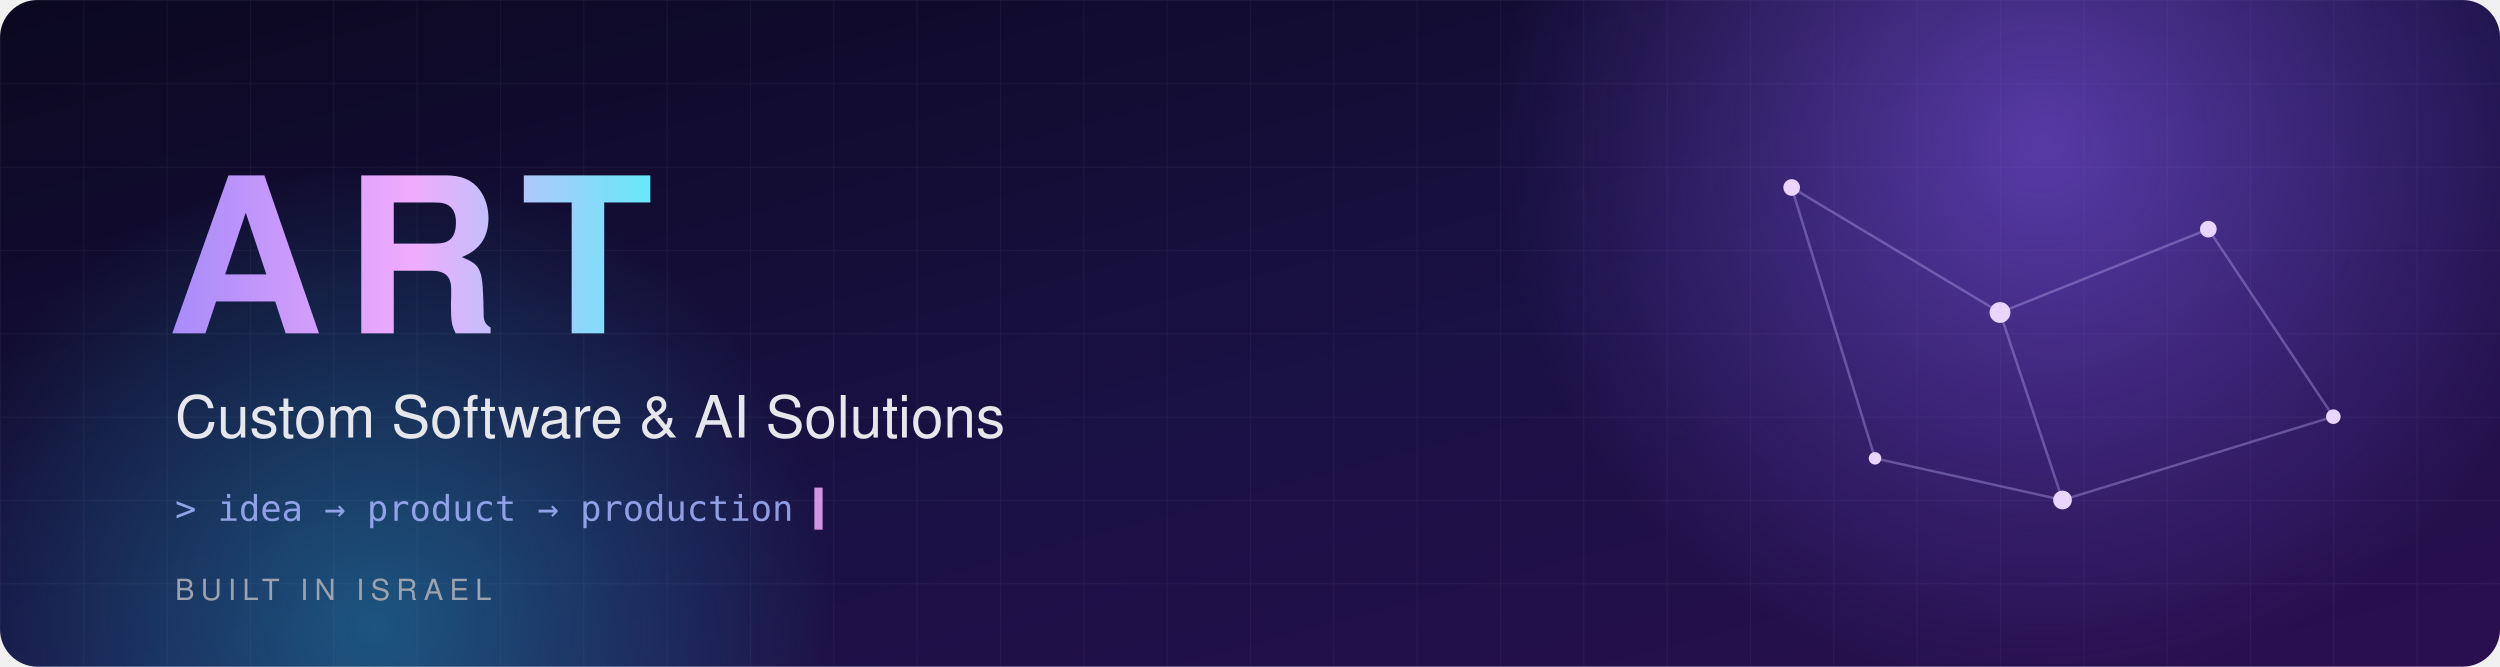
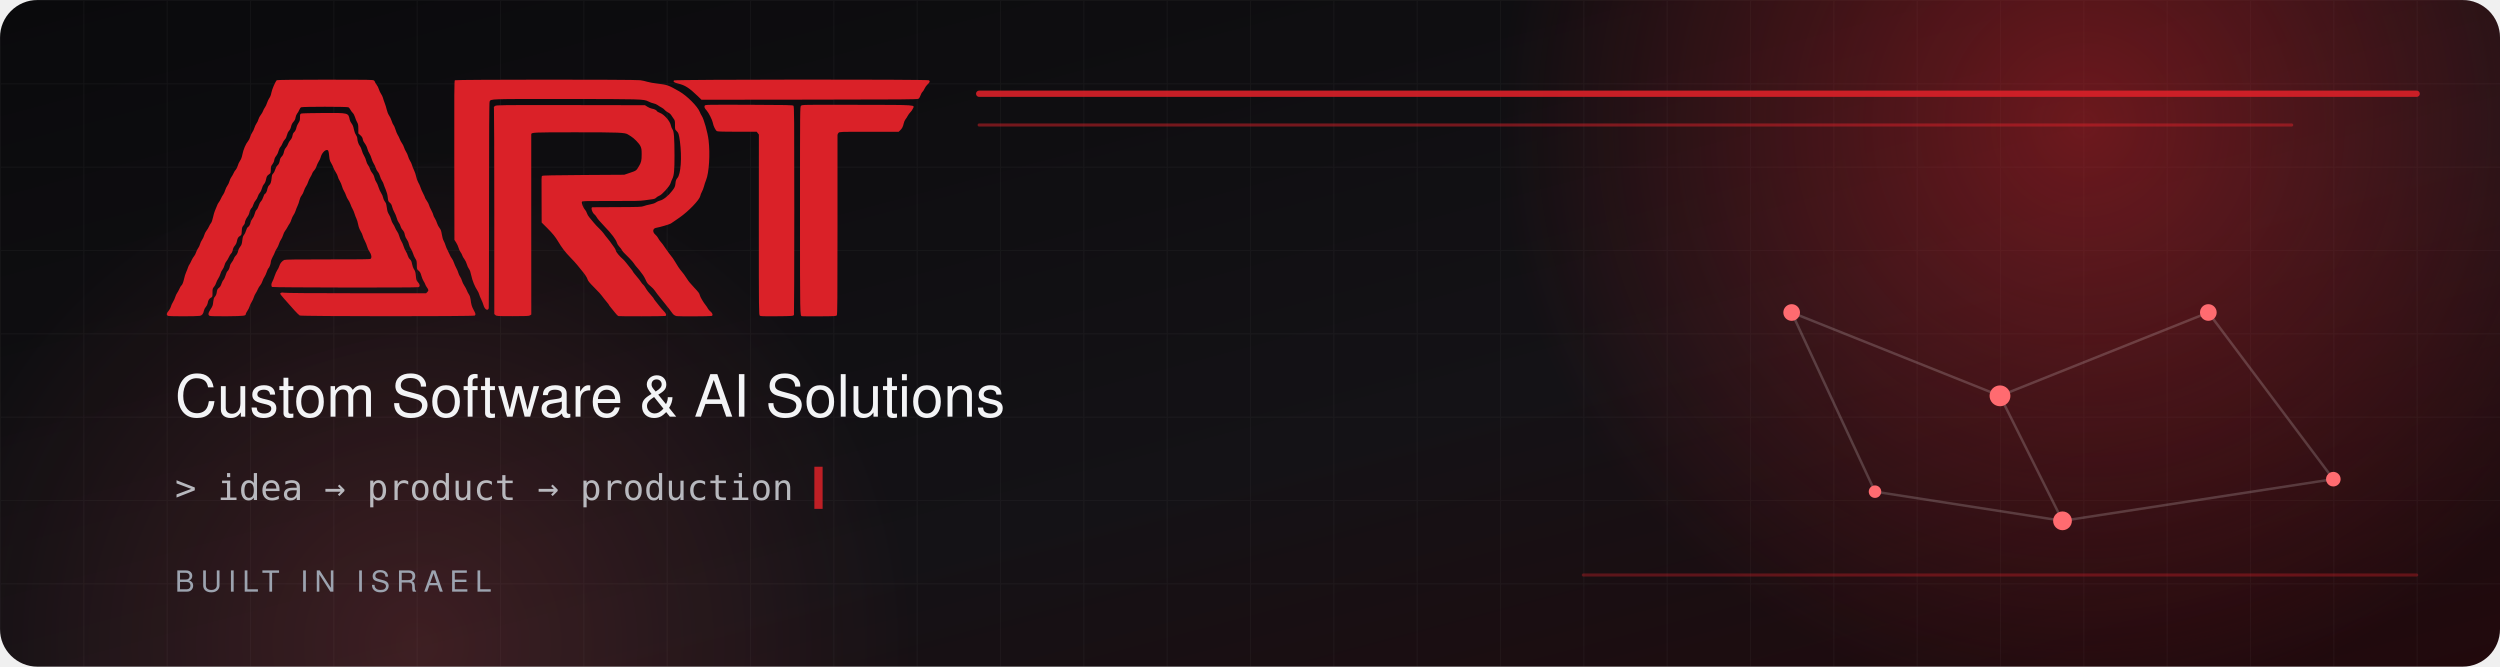
<svg xmlns="http://www.w3.org/2000/svg" width="1200" height="320" viewBox="0 0 1200 320" role="img" aria-label="ART — Custom Software &amp; AI Solutions">
  <defs>
    <linearGradient id="bg" x1="0" y1="0" x2="1" y2="1">
-       <stop offset="0%" stop-color="#0b0820" />
-       <stop offset="55%" stop-color="#1a1145" />
-       <stop offset="100%" stop-color="#2a0f4f" />
-     </linearGradient>
-     <linearGradient id="text" x1="0" y1="0" x2="1" y2="0">
-       <stop offset="0%" stop-color="#a78bfa" />
-       <stop offset="50%" stop-color="#f0abfc" />
-       <stop offset="100%" stop-color="#67e8f9" />
+       <stop offset="0%" stop-color="#0a0a0c" />
+       <stop offset="60%" stop-color="#141216" />
+       <stop offset="100%" stop-color="#22090c" />
    </linearGradient>
    <radialGradient id="glowA" cx="50%" cy="50%" r="50%">
-       <stop offset="0%" stop-color="#8b5cf6" stop-opacity="0.55" />
-       <stop offset="100%" stop-color="#8b5cf6" stop-opacity="0" />
+       <stop offset="0%" stop-color="#da2128" stop-opacity="0.45" />
+       <stop offset="100%" stop-color="#da2128" stop-opacity="0" />
    </radialGradient>
    <radialGradient id="glowB" cx="50%" cy="50%" r="50%">
-       <stop offset="0%" stop-color="#22d3ee" stop-opacity="0.35" />
-       <stop offset="100%" stop-color="#22d3ee" stop-opacity="0" />
+       <stop offset="0%" stop-color="#ff5a5f" stop-opacity="0.18" />
+       <stop offset="100%" stop-color="#ff5a5f" stop-opacity="0" />
    </radialGradient>
+     <linearGradient id="shine" x1="0" y1="0" x2="1" y2="0">
+       <stop offset="0%" stop-color="#ffffff" stop-opacity="0" />
+       <stop offset="50%" stop-color="#ffffff" stop-opacity="0.55" />
+       <stop offset="100%" stop-color="#ffffff" stop-opacity="0" />
+     </linearGradient>
    <pattern id="grid" width="40" height="40" patternUnits="userSpaceOnUse">
-       <path d="M40 0H0V40" fill="none" stroke="#ffffff" stroke-opacity="0.04" stroke-width="1" />
+       <path d="M40 0H0V40" fill="none" stroke="#ffffff" stroke-opacity="0.035" stroke-width="1" />
    </pattern>
    <clipPath id="round">
      <rect width="1200" height="320" rx="18" />
+     </clipPath>
+     <path id="logo" fill-rule="evenodd" d="M6.32 127.81C5.90 127.60 5.94 127.19 6.42 126.66C6.65 126.40 6.92 125.93 7.00 125.62C7.08 125.32 7.31 124.80 7.51 124.49C7.71 124.17 7.96 123.63 8.06 123.29C8.17 122.94 8.36 122.52 8.49 122.35C8.62 122.18 8.87 121.73 9.04 121.35C9.21 120.97 9.41 120.62 9.49 120.57C9.73 120.42 10.00 119.78 10.19 118.87C10.29 118.38 10.51 117.69 10.67 117.34C10.83 116.98 11.04 116.46 11.12 116.19C11.21 115.91 11.36 115.60 11.45 115.50C11.54 115.39 11.76 114.97 11.94 114.56C12.12 114.15 12.41 113.67 12.57 113.50C12.74 113.32 12.95 112.91 13.05 112.58C13.15 112.26 13.37 111.80 13.54 111.58C13.71 111.35 13.92 110.92 14.00 110.62C14.08 110.31 14.30 109.83 14.50 109.55C14.70 109.27 14.93 108.78 15.01 108.46C15.09 108.13 15.32 107.66 15.53 107.40C15.74 107.15 16.01 106.68 16.15 106.38C16.28 106.07 16.50 105.70 16.63 105.55C16.78 105.40 16.98 104.82 17.13 104.13C17.27 103.49 17.47 102.80 17.58 102.59C17.69 102.38 17.88 101.90 18.02 101.52C18.15 101.14 18.36 100.71 18.50 100.57C18.63 100.43 18.86 100.03 19.01 99.69C19.16 99.34 19.41 98.89 19.57 98.69C19.72 98.48 19.94 98.02 20.04 97.66C20.15 97.30 20.38 96.81 20.56 96.57C20.75 96.33 20.97 95.86 21.06 95.52C21.15 95.17 21.36 94.71 21.54 94.48C21.71 94.25 21.94 93.84 22.06 93.56C22.17 93.29 22.40 92.92 22.58 92.74C22.75 92.56 22.96 92.12 23.06 91.78C23.15 91.43 23.39 90.90 23.60 90.60C23.86 90.23 24.04 89.75 24.18 89.04C24.40 87.90 24.99 86.52 25.51 85.91C25.70 85.70 25.94 85.22 26.05 84.85C26.15 84.49 26.38 84.00 26.55 83.76C26.73 83.53 26.95 83.05 27.05 82.70C27.16 82.35 27.38 81.87 27.56 81.62C27.74 81.38 27.95 80.95 28.02 80.65C28.09 80.36 28.35 79.88 28.58 79.59C28.81 79.30 29.06 78.87 29.14 78.62C29.22 78.38 29.42 78.00 29.58 77.78C29.75 77.56 29.98 77.08 30.08 76.72C30.19 76.36 30.44 75.84 30.63 75.56C30.86 75.24 31.04 74.77 31.13 74.25C31.26 73.48 32.11 71.52 32.43 71.25C32.53 71.17 36.72 71.13 44.06 71.12C54.68 71.12 55.55 71.13 55.77 71.33C55.89 71.44 56.00 71.61 56.00 71.69C56.00 71.77 56.17 72.05 56.38 72.32C56.58 72.58 56.84 73.08 56.94 73.44C57.05 73.79 57.27 74.27 57.44 74.51C57.61 74.74 57.81 75.16 57.89 75.43C57.96 75.71 58.15 76.28 58.32 76.71C58.49 77.13 58.71 77.86 58.82 78.33C58.93 78.83 59.17 79.41 59.38 79.71C59.59 80.00 59.86 80.59 60.00 81.04C60.14 81.48 60.34 81.92 60.44 82.00C60.54 82.09 60.75 82.56 60.90 83.05C61.04 83.54 61.30 84.13 61.45 84.38C61.61 84.62 61.83 85.06 61.94 85.37C62.04 85.67 62.28 86.11 62.46 86.35C62.64 86.58 62.86 87.04 62.96 87.35C63.05 87.67 63.28 88.16 63.46 88.43C63.64 88.70 63.86 89.20 63.95 89.54C64.04 89.88 64.25 90.36 64.42 90.61C64.59 90.86 64.80 91.31 64.88 91.62C64.96 91.93 65.18 92.49 65.38 92.88C65.57 93.26 65.79 93.94 65.88 94.38C65.96 94.82 66.19 95.46 66.38 95.78C66.58 96.11 66.82 96.64 66.92 96.97C67.01 97.30 67.30 97.95 67.55 98.42C67.80 98.89 68.00 99.34 68.00 99.43C68.00 99.51 68.19 99.86 68.43 100.19C68.67 100.52 68.90 100.97 68.95 101.18C68.99 101.39 69.25 101.98 69.52 102.48C69.78 102.98 70.00 103.49 70.00 103.61C70.00 103.73 70.16 104.08 70.36 104.39C70.56 104.71 70.80 105.24 70.90 105.59C71.01 105.94 71.26 106.44 71.48 106.70C71.79 107.09 71.90 107.40 72.04 108.27C72.13 108.86 72.33 109.55 72.48 109.80C72.62 110.04 72.83 110.54 72.93 110.89C73.04 111.25 73.24 111.74 73.39 111.99C73.53 112.23 73.76 112.71 73.90 113.05C74.03 113.39 74.27 113.82 74.43 114.02C74.59 114.21 74.82 114.66 74.94 115.03C75.06 115.39 75.31 115.97 75.50 116.31C75.70 116.66 75.92 117.19 76.00 117.49C76.08 117.80 76.28 118.22 76.44 118.43C76.60 118.64 76.79 119.07 76.87 119.38C76.95 119.68 77.21 120.22 77.44 120.56C77.67 120.91 77.95 121.42 78.04 121.69C78.14 121.97 78.36 122.40 78.54 122.66C78.74 122.96 78.89 123.40 78.94 123.85C79.08 125.07 79.23 125.59 79.69 126.41C80.17 127.28 80.21 127.52 79.95 127.74C79.69 127.96 38.35 127.94 37.94 127.72C37.77 127.63 37.21 127.09 36.69 126.51C34.38 123.95 33.25 122.64 33.25 122.52C33.25 122.26 33.70 122.13 34.14 122.25C34.40 122.33 40.94 122.38 51.41 122.38L68.26 122.38L68.57 122.07C68.90 121.73 68.88 121.55 68.43 120.94C68.28 120.73 68.11 120.42 68.06 120.25C68.02 120.08 67.84 119.74 67.67 119.49C67.51 119.24 67.26 118.66 67.13 118.18C66.95 117.51 66.80 117.25 66.48 116.98C66.10 116.67 66.06 116.58 66.05 115.92C66.04 114.69 66.01 114.55 65.68 114.06C65.50 113.80 65.25 113.24 65.12 112.82C64.99 112.40 64.74 111.87 64.57 111.64C64.40 111.41 64.20 110.92 64.12 110.55C64.05 110.18 63.83 109.70 63.63 109.44C63.43 109.19 63.23 108.75 63.18 108.46C63.08 107.84 62.94 107.54 62.56 107.12C62.40 106.95 62.21 106.58 62.13 106.29C62.06 106.00 61.86 105.60 61.69 105.41C61.53 105.21 61.30 104.70 61.20 104.28C61.09 103.86 60.83 103.24 60.63 102.91C60.44 102.58 60.21 102.02 60.12 101.65C60.01 101.17 59.87 100.91 59.56 100.65C59.19 100.34 59.15 100.23 59.06 99.38C59.00 98.74 58.84 98.14 58.57 97.50C58.34 96.98 58.12 96.39 58.07 96.19C58.02 95.98 57.84 95.61 57.67 95.36C57.50 95.11 57.28 94.61 57.19 94.25C57.09 93.89 56.87 93.44 56.69 93.25C56.51 93.06 56.28 92.64 56.18 92.30C56.08 91.97 55.86 91.50 55.69 91.25C55.53 91.01 55.30 90.47 55.18 90.06C55.07 89.65 54.84 89.11 54.67 88.86C54.50 88.61 54.28 88.11 54.19 87.76C54.10 87.40 53.92 86.97 53.79 86.79C53.25 86.03 53.14 85.81 53.06 85.37C53.01 85.04 52.83 84.77 52.49 84.46L52.00 84.02L52.00 82.93C52.00 82.00 51.95 81.76 51.70 81.32C51.53 81.04 51.31 80.49 51.20 80.11C51.08 79.72 50.85 79.28 50.67 79.11C50.50 78.95 50.24 78.60 50.11 78.35C49.98 78.09 49.77 77.83 49.63 77.75C49.31 77.58 38.57 77.58 38.26 77.75C38.13 77.81 37.94 78.10 37.82 78.39C37.70 78.68 37.48 79.08 37.31 79.27C37.15 79.47 36.98 79.88 36.93 80.21C36.87 80.61 36.71 80.93 36.42 81.25C36.14 81.56 35.96 81.93 35.86 82.37C35.77 82.79 35.59 83.17 35.37 83.40C35.14 83.64 34.96 84.03 34.86 84.46C34.76 84.90 34.59 85.26 34.36 85.48C34.17 85.67 33.92 86.07 33.81 86.38C33.70 86.68 33.48 87.08 33.32 87.25C33.15 87.42 32.94 87.89 32.83 88.28C32.73 88.70 32.49 89.18 32.28 89.43C32.04 89.70 31.88 90.05 31.82 90.41C31.77 90.76 31.59 91.17 31.37 91.45C31.05 91.85 31.00 92.01 31.00 92.70C31.00 93.18 30.94 93.54 30.84 93.62C30.76 93.69 30.54 93.87 30.35 94.01C30.09 94.20 29.98 94.44 29.86 95.02C29.76 95.53 29.59 95.92 29.36 96.19C29.16 96.41 28.94 96.87 28.86 97.23C28.77 97.59 28.56 98.03 28.36 98.25C28.17 98.46 27.95 98.87 27.87 99.16C27.79 99.45 27.57 99.86 27.37 100.07C27.17 100.28 26.92 100.73 26.81 101.08C26.71 101.43 26.54 101.79 26.43 101.88C26.16 102.10 25.92 102.60 25.83 103.14C25.78 103.39 25.58 103.81 25.37 104.06C25.04 104.48 24.75 105.19 24.75 105.58C24.75 105.66 24.60 105.91 24.41 106.14C24.12 106.48 24.06 106.68 24.02 107.47C23.97 108.37 23.96 108.41 23.56 108.65C23.15 108.89 22.99 109.19 22.81 110.10C22.77 110.32 22.60 110.66 22.45 110.85C22.07 111.30 21.92 111.60 21.83 112.14C21.78 112.39 21.63 112.70 21.48 112.83C21.33 112.96 21.08 113.37 20.91 113.75C20.74 114.13 20.47 114.58 20.31 114.75C20.15 114.92 19.95 115.33 19.88 115.67C19.80 116.00 19.58 116.48 19.38 116.73C19.18 116.98 18.96 117.43 18.90 117.72C18.83 118.01 18.60 118.51 18.39 118.83C18.17 119.16 17.94 119.65 17.86 119.93C17.79 120.21 17.56 120.62 17.36 120.85C17.03 121.23 17.00 121.33 17.00 122.25C17.00 123.23 16.99 123.25 16.63 123.44C16.20 123.66 15.94 124.10 15.84 124.79C15.79 125.06 15.60 125.45 15.38 125.70C15.16 125.95 14.97 126.34 14.92 126.63C14.82 127.29 14.46 127.72 13.96 127.81C13.17 127.94 6.58 127.94 6.32 127.81ZM16.32 127.81C15.88 127.59 15.94 127.12 16.54 126.22C17.02 125.49 17.10 125.26 17.17 124.48C17.23 123.86 17.33 123.49 17.49 123.32C17.83 122.94 17.96 122.63 18.05 121.97C18.12 121.50 18.23 121.31 18.55 121.07C18.83 120.85 19.02 120.55 19.16 120.08C19.28 119.72 19.49 119.31 19.63 119.19C19.76 119.06 19.99 118.58 20.13 118.12C20.26 117.66 20.46 117.21 20.57 117.12C20.84 116.89 21.08 116.40 21.18 115.84C21.22 115.58 21.42 115.19 21.61 114.97C21.81 114.74 22.03 114.36 22.11 114.11C22.19 113.86 22.38 113.55 22.52 113.42C22.84 113.13 23.07 112.69 23.17 112.13C23.22 111.89 23.43 111.47 23.64 111.21C23.97 110.81 24.05 110.56 24.15 109.71C24.24 108.93 24.34 108.61 24.56 108.38C24.72 108.20 24.94 107.74 25.05 107.35C25.18 106.91 25.35 106.58 25.50 106.50C25.79 106.34 26.06 105.85 26.17 105.28C26.21 105.05 26.41 104.66 26.62 104.40C26.83 104.14 27.05 103.66 27.13 103.30C27.21 102.91 27.39 102.54 27.57 102.36C27.74 102.20 27.97 101.76 28.08 101.38C28.19 101.00 28.44 100.52 28.64 100.31C28.84 100.10 29.09 99.63 29.19 99.27C29.30 98.91 29.47 98.58 29.57 98.54C29.82 98.45 30.08 97.93 30.18 97.29C30.23 97.00 30.39 96.66 30.56 96.50C30.95 96.14 31.09 95.73 31.19 94.73C31.25 94.08 31.33 93.84 31.57 93.62C31.73 93.47 31.96 93.03 32.06 92.66C32.17 92.29 32.39 91.87 32.56 91.73C32.89 91.44 33.07 91.05 33.18 90.36C33.22 90.11 33.37 89.80 33.52 89.67C33.86 89.36 34.07 88.93 34.18 88.31C34.23 88.03 34.42 87.65 34.62 87.44C34.81 87.23 35.04 86.84 35.13 86.56C35.21 86.29 35.47 85.86 35.69 85.61C35.96 85.31 36.12 84.98 36.18 84.60C36.23 84.27 36.37 83.93 36.52 83.80C36.85 83.50 37.07 83.06 37.17 82.50C37.22 82.26 37.42 81.81 37.63 81.51C37.94 81.04 38.00 80.84 38.00 80.17C38.00 79.44 38.03 79.36 38.30 79.25C38.46 79.19 40.84 79.13 43.59 79.12C49.70 79.08 49.59 79.06 49.94 80.75C49.98 80.99 50.19 81.40 50.39 81.65C50.64 81.97 50.80 82.38 50.92 82.99C51.02 83.52 51.22 84.06 51.42 84.35C51.60 84.61 51.75 85.00 51.75 85.21C51.75 85.78 52.08 86.74 52.38 87.06C52.52 87.22 52.73 87.68 52.83 88.08C52.93 88.48 53.18 89.07 53.38 89.38C53.58 89.69 53.80 90.24 53.88 90.60C53.96 90.96 54.16 91.42 54.33 91.62C54.49 91.82 54.71 92.24 54.80 92.55C54.90 92.87 55.14 93.32 55.35 93.55C55.58 93.82 55.78 94.23 55.87 94.64C55.94 95.00 56.14 95.47 56.30 95.68C56.46 95.89 56.71 96.46 56.85 96.94C57.00 97.42 57.28 98.05 57.48 98.34C57.68 98.63 57.88 99.08 57.92 99.34C57.96 99.60 58.11 99.98 58.25 100.19C58.38 100.39 58.55 100.65 58.61 100.75C58.67 100.85 58.78 101.37 58.85 101.90C58.94 102.63 59.06 103.02 59.35 103.47C59.56 103.79 59.80 104.34 59.87 104.68C59.95 105.03 60.15 105.49 60.32 105.71C60.49 105.94 60.71 106.35 60.81 106.62C60.91 106.90 61.14 107.32 61.32 107.56C61.50 107.79 61.73 108.31 61.83 108.70C61.93 109.08 62.15 109.61 62.31 109.86C62.48 110.11 62.72 110.67 62.86 111.10C62.99 111.54 63.25 112.10 63.42 112.35C63.59 112.61 63.80 113.06 63.87 113.36C63.96 113.67 64.17 114.05 64.39 114.24C64.67 114.50 64.79 114.76 64.89 115.35C64.97 115.79 65.17 116.35 65.38 116.65C65.66 117.08 65.74 117.39 65.81 118.23C65.90 119.20 65.94 119.32 66.34 119.76C66.80 120.27 66.84 120.77 66.44 120.92C66.04 121.07 31.49 121.02 31.30 120.87C31.05 120.66 31.08 120.04 31.37 119.58C31.50 119.36 31.75 118.75 31.92 118.22C32.10 117.68 32.38 117.06 32.54 116.84C32.71 116.62 32.94 116.15 33.05 115.80C33.25 115.17 33.67 114.67 34.22 114.39C34.42 114.28 37.23 114.25 44.63 114.25C52.24 114.26 54.81 114.23 54.95 114.12C55.27 113.85 55.16 113.09 54.70 112.44C54.46 112.11 54.20 111.55 54.12 111.20C54.03 110.85 53.78 110.22 53.56 109.81C53.33 109.40 53.11 108.87 53.06 108.62C53.02 108.38 52.79 107.87 52.55 107.48C52.28 107.02 52.06 106.45 51.95 105.84C51.85 105.32 51.66 104.68 51.52 104.42C51.39 104.15 51.19 103.63 51.08 103.26C50.97 102.89 50.76 102.38 50.61 102.14C50.46 101.89 50.24 101.39 50.12 101.03C49.99 100.67 49.74 100.18 49.56 99.94C49.38 99.71 49.15 99.24 49.05 98.91C48.95 98.58 48.73 98.11 48.57 97.86C48.40 97.61 48.18 97.09 48.08 96.70C47.98 96.31 47.73 95.73 47.53 95.40C47.32 95.08 47.12 94.62 47.08 94.38C47.03 94.14 46.81 93.67 46.57 93.32C46.34 92.97 46.08 92.47 46.00 92.20C45.91 91.94 45.68 91.45 45.48 91.12C45.18 90.65 45.09 90.32 45.01 89.48C44.88 88.21 44.80 88.00 44.45 88.00C43.89 88.00 43.16 88.89 42.94 89.81C42.90 90.02 42.69 90.45 42.49 90.76C42.29 91.08 42.04 91.62 41.94 91.96C41.84 92.30 41.59 92.73 41.39 92.92C41.19 93.12 40.98 93.43 40.94 93.61C40.89 93.79 40.69 94.20 40.49 94.51C40.29 94.83 40.04 95.36 39.94 95.70C39.84 96.04 39.62 96.51 39.44 96.74C39.27 96.97 39.05 97.46 38.94 97.81C38.84 98.17 38.59 98.67 38.38 98.93C38.16 99.20 37.95 99.68 37.86 100.10C37.78 100.49 37.57 101.09 37.40 101.43C37.24 101.77 37.02 102.30 36.93 102.62C36.83 102.93 36.62 103.38 36.44 103.62C36.27 103.85 36.05 104.33 35.94 104.69C35.84 105.04 35.65 105.47 35.52 105.64C35.39 105.80 35.16 106.19 35.00 106.50C34.84 106.81 34.58 107.22 34.42 107.41C34.26 107.61 34.04 108.06 33.94 108.43C33.83 108.79 33.61 109.27 33.44 109.50C33.27 109.73 33.05 110.20 32.95 110.55C32.84 110.90 32.62 111.38 32.45 111.61C32.27 111.85 32.07 112.24 31.99 112.49C31.91 112.74 31.65 113.28 31.42 113.70C31.18 114.14 31.00 114.64 31.00 114.89C30.99 115.33 30.62 116.29 30.40 116.42C30.33 116.47 30.15 116.86 30.00 117.31C29.85 117.75 29.62 118.25 29.49 118.43C29.35 118.60 29.13 119.06 28.99 119.46C28.86 119.86 28.61 120.32 28.44 120.50C28.28 120.67 28.02 121.09 27.88 121.42C27.74 121.76 27.50 122.20 27.36 122.40C27.21 122.60 27.02 123.03 26.92 123.34C26.83 123.66 26.59 124.17 26.39 124.49C26.18 124.80 25.96 125.29 25.89 125.56C25.81 125.84 25.58 126.31 25.37 126.61C25.17 126.92 25.00 127.23 25.00 127.31C25.00 127.82 24.72 127.85 20.57 127.90C18.02 127.92 16.49 127.89 16.32 127.81ZM114.40 127.86C114.28 127.82 113.93 127.46 113.62 127.06C113.32 126.67 112.85 126.09 112.59 125.79C112.34 125.48 112.12 125.20 112.12 125.15C112.12 125.10 112.00 124.92 111.84 124.75C111.68 124.58 111.32 124.13 111.03 123.75C110.04 122.45 109.81 122.19 108.47 120.85C107.48 119.86 107.10 119.38 107.01 119.04C106.89 118.59 106.34 117.77 105.45 116.72C105.24 116.47 104.84 115.97 104.56 115.62C104.29 115.27 103.49 114.40 102.79 113.68C101.68 112.55 100.81 111.41 99.92 109.91C99.28 108.84 98.65 108.06 97.39 106.79L96.00 105.41L95.98 100.24C95.95 94.13 95.94 94.39 96.12 94.21C96.22 94.10 98.96 94.05 106.04 94.00L115.81 93.94L117.20 93.47C118.71 92.96 118.70 92.97 119.32 91.93C119.90 90.98 120.00 90.53 120.00 89.00C120.00 87.88 119.95 87.59 119.70 87.06C119.41 86.43 118.16 85.15 117.43 84.72C117.23 84.60 116.89 84.39 116.69 84.26C115.99 83.81 114.60 83.75 104.22 83.75C93.74 83.75 93.51 83.76 93.50 84.28C93.50 84.37 93.50 94.12 93.50 105.96L93.51 127.48L93.22 127.68C92.98 127.85 92.39 127.88 89.06 127.88C85.34 127.88 85.16 127.86 84.90 127.62L84.63 127.37L84.63 102.90C84.63 89.44 84.59 78.25 84.55 78.04C84.49 77.71 84.53 77.61 84.82 77.42C85.14 77.21 86.04 77.20 102.97 77.22L120.79 77.25L121.36 77.61C121.68 77.82 122.16 78.02 122.44 78.07C123.06 78.18 123.57 78.43 123.66 78.67C123.70 78.77 124.03 78.96 124.40 79.10C125.39 79.46 126.79 81.05 126.99 82.04C127.07 82.42 127.26 82.89 127.41 83.07C127.75 83.51 127.87 85.05 127.88 89.31C127.89 92.76 127.77 94.11 127.37 94.89C127.22 95.18 127.02 95.67 126.93 95.99C126.71 96.72 124.84 98.79 124.20 98.99C123.97 99.07 123.66 99.27 123.50 99.43C123.30 99.65 123.03 99.76 122.52 99.82C122.13 99.86 121.28 99.98 120.64 100.08C119.71 100.23 118.09 100.26 112.66 100.24C107.00 100.22 105.83 100.25 105.69 100.39C105.48 100.60 105.95 101.86 106.43 102.37C106.59 102.54 106.78 102.90 106.86 103.17C106.93 103.43 107.20 103.89 107.46 104.19C107.72 104.49 108.19 105.05 108.50 105.44C108.81 105.83 109.40 106.46 109.81 106.84C110.22 107.23 110.71 107.77 110.90 108.05C111.09 108.33 111.53 108.90 111.88 109.31C112.22 109.72 112.60 110.22 112.72 110.42C112.84 110.62 113.12 111.00 113.34 111.27C113.56 111.54 113.78 111.95 113.82 112.18C113.89 112.55 114.72 113.54 115.57 114.27C115.70 114.38 116.04 114.76 116.31 115.11C116.59 115.47 117.05 116.05 117.34 116.40C117.64 116.76 117.88 117.09 117.88 117.14C117.88 117.20 118.11 117.52 118.41 117.87C119.36 119.00 119.68 119.41 119.92 119.80C120.05 120.01 120.26 120.26 120.38 120.34C120.50 120.43 120.74 120.75 120.91 121.06C121.23 121.63 121.75 122.31 122.47 123.10C122.69 123.35 122.88 123.59 122.88 123.64C122.88 123.69 123.09 123.99 123.34 124.30C123.60 124.61 124.04 125.16 124.31 125.52C124.59 125.88 125.05 126.41 125.34 126.70C125.88 127.22 126.03 127.70 125.70 127.83C125.44 127.92 114.66 127.95 114.40 127.86ZM128.42 127.87C127.90 127.76 127.59 127.53 127.25 127.02C127.08 126.77 126.78 126.36 126.57 126.11C126.36 125.86 125.96 125.36 125.69 125.01C125.22 124.41 124.66 123.71 123.78 122.62C123.58 122.38 123.30 121.99 123.15 121.75C123.01 121.51 122.55 121.03 122.14 120.69C121.38 120.05 121.34 119.99 120.88 119.00C120.74 118.69 120.48 118.24 120.31 118.00C119.77 117.23 119.07 116.36 118.74 116.02C118.57 115.84 118.30 115.48 118.15 115.24C118.00 114.99 117.48 114.40 117.00 113.92C115.70 112.65 115.42 112.35 115.25 112.00C115.17 111.83 114.88 111.46 114.63 111.19C114.37 110.91 114.12 110.52 114.07 110.31C113.89 109.58 112.76 108.06 111.12 106.38C109.97 105.18 109.38 104.48 109.12 104.00C109.03 103.83 108.83 103.59 108.67 103.46C108.11 103.02 107.73 101.76 108.16 101.74C108.24 101.74 110.93 101.73 114.12 101.71C119.42 101.69 119.99 101.67 120.50 101.46C120.81 101.34 121.50 101.15 122.03 101.06C122.65 100.95 123.15 100.78 123.41 100.59C123.63 100.42 124.08 100.22 124.41 100.14C125.23 99.94 126.46 98.95 127.32 97.80C127.96 96.96 128.02 96.81 128.11 96.02C128.18 95.31 128.27 95.08 128.58 94.72C129.40 93.78 129.68 89.79 129.19 86.00C128.96 84.22 128.85 83.87 128.32 83.38C128.02 83.10 128.00 83.00 128.00 82.00C128.00 80.96 127.98 80.89 127.58 80.36C127.35 80.06 127.10 79.69 127.02 79.53C126.93 79.38 126.60 79.11 126.28 78.95C125.95 78.78 125.62 78.53 125.53 78.39C125.45 78.25 125.11 77.99 124.78 77.81C124.45 77.63 124.00 77.36 123.78 77.19C123.55 77.03 123.13 76.86 122.84 76.81C122.55 76.76 121.99 76.55 121.59 76.34C120.50 75.78 119.93 75.76 101.34 75.76C83.28 75.75 83.84 75.73 83.51 76.36C83.41 76.53 83.37 83.81 83.37 101.15C83.37 114.64 83.34 125.81 83.30 125.96C83.10 126.71 82.34 126.30 82.05 125.28C81.94 124.89 81.69 124.25 81.50 123.87C81.31 123.49 81.09 122.95 81.01 122.67C80.94 122.39 80.73 121.94 80.54 121.67C79.95 120.79 79.36 119.33 79.11 118.13C78.95 117.32 78.77 116.82 78.55 116.53C78.37 116.29 78.14 115.80 78.04 115.42C77.94 115.04 77.68 114.49 77.45 114.19C77.22 113.89 76.99 113.49 76.94 113.29C76.90 113.10 76.71 112.75 76.54 112.52C76.36 112.29 76.15 111.83 76.06 111.49C75.97 111.14 75.71 110.57 75.48 110.22L75.06 109.57L75.03 90.49C75.00 74.31 75.02 71.39 75.17 71.26C75.40 71.08 118.24 71.06 119.64 71.25C120.15 71.32 120.93 71.49 121.37 71.63C121.81 71.77 122.91 71.97 123.81 72.07C126.15 72.34 126.44 72.45 129.01 73.92C130.90 75.00 133.43 77.54 133.95 78.88C134.07 79.18 134.27 79.59 134.40 79.77C134.93 80.54 135.83 83.74 136.06 85.66C136.46 88.95 136.17 93.51 135.45 95.23C135.29 95.62 135.06 96.30 134.95 96.75C134.83 97.19 134.61 97.78 134.44 98.06C134.28 98.34 134.11 98.79 134.06 99.05C133.88 99.97 131.23 102.73 129.12 104.19C128.88 104.35 128.38 104.70 128.01 104.96C127.64 105.22 127.19 105.53 127.01 105.64C126.69 105.85 124.36 106.53 123.47 106.68C122.62 106.83 122.54 107.70 123.31 108.34C123.53 108.53 123.82 108.88 123.94 109.12C124.06 109.37 124.28 109.70 124.44 109.88C124.78 110.24 125.18 110.78 125.83 111.75C126.08 112.13 126.44 112.62 126.61 112.84C127.29 113.66 127.76 114.33 128.03 114.83C128.40 115.52 129.23 116.75 129.53 117.06C129.83 117.37 130.45 118.23 130.90 118.95C131.27 119.54 131.62 119.96 132.59 121.00C133.67 122.15 133.87 122.42 133.95 122.84C134.02 123.23 134.82 124.59 135.41 125.31C135.58 125.52 135.80 125.86 135.91 126.07C136.02 126.29 136.31 126.61 136.56 126.80C137.03 127.16 137.16 127.70 136.80 127.83C136.55 127.93 128.88 127.96 128.42 127.87ZM148.35 127.75C148.13 127.57 148.12 126.75 148.12 105.92L148.13 84.29L147.87 83.96L147.61 83.62L143.00 83.62C139.85 83.62 138.29 83.58 138.08 83.48C137.74 83.33 137.21 82.26 137.07 81.44C136.96 80.81 136.08 79.06 135.63 78.56C135.10 77.99 134.97 77.67 135.13 77.37C135.26 77.12 135.31 77.12 145.75 77.15C155.02 77.18 156.26 77.21 156.43 77.38C156.61 77.55 156.63 80.17 156.63 102.46C156.63 116.15 156.59 127.44 156.55 127.55C156.43 127.85 156.24 127.87 152.26 127.90C149.13 127.93 148.54 127.91 148.35 127.75ZM158.47 127.89C157.99 127.75 158.00 128.30 158.00 102.54C158.00 77.89 158.00 77.62 158.25 77.38C158.49 77.13 158.69 77.13 171.68 77.16C186.58 77.19 185.52 77.12 185.07 78.11C184.95 78.38 184.68 78.77 184.47 78.96C184.27 79.15 183.99 79.54 183.85 79.81C183.71 80.09 183.46 80.47 183.31 80.65C183.15 80.84 182.96 81.28 182.89 81.63C182.72 82.42 182.50 82.84 182.03 83.29L181.67 83.63L174.58 83.63C167.65 83.62 167.50 83.63 167.25 83.87C167.11 84.01 167.00 84.25 167.00 84.41C167.00 84.56 167.00 94.31 167.00 106.07C167.00 123.48 166.97 127.49 166.84 127.67C166.69 127.88 166.36 127.90 162.65 127.92C160.44 127.93 158.55 127.92 158.47 127.89ZM133.39 75.00C131.44 73.11 130.35 72.42 128.77 72.06C127.78 71.83 127.47 71.60 127.77 71.30C128.01 71.06 188.66 71.02 188.96 71.27C189.24 71.50 189.15 71.77 188.63 72.24C188.36 72.49 188.03 72.95 187.90 73.26C187.77 73.56 187.54 73.92 187.40 74.05C187.25 74.17 187.04 74.56 186.93 74.89C186.82 75.23 186.60 75.59 186.44 75.70C186.19 75.86 183.06 75.89 160.26 75.91L134.36 75.94L133.39 75.00Z" />
+     <clipPath id="logoClip" transform="translate(68 -104) scale(2)">
+       <use href="#logo" />
    </clipPath>
  </defs>
  <g clip-path="url(#round)">
    <rect width="1200" height="320" fill="url(#bg)" />
    <rect width="1200" height="320" fill="url(#grid)" />
-     <circle cx="980" cy="70" r="260" fill="url(#glowA)">
-       <animate attributeName="cx" values="980;900;980" dur="14s" repeatCount="indefinite" />
+     <circle cx="1000" cy="60" r="280" fill="url(#glowA)">
+       <animate attributeName="cx" values="1000;920;1000" dur="14s" repeatCount="indefinite" />
    </circle>
-     <circle cx="180" cy="300" r="220" fill="url(#glowB)">
-       <animate attributeName="cy" values="300;250;300" dur="11s" repeatCount="indefinite" />
+     <circle cx="200" cy="310" r="240" fill="url(#glowB)">
+       <animate attributeName="cy" values="310;260;310" dur="11s" repeatCount="indefinite" />
    </circle>
-     <g stroke="#c4b5fd" stroke-opacity="0.35" stroke-width="1.2" fill="none">
-       <path d="M860 90 L960 150 L1060 110 L1120 200 L990 240 L960 150" />
-       <path d="M990 240 L900 220 L860 90" />
+     <g stroke="#da2128" stroke-linecap="round">
+       <line x1="470" y1="45" x2="1160" y2="45" stroke-width="3" stroke-opacity="0.9" />
+       <line x1="470" y1="60" x2="1100" y2="60" stroke-width="1.5" stroke-opacity="0.5" />
+       <line x1="760" y1="276" x2="1160" y2="276" stroke-width="1.5" stroke-opacity="0.35" />
    </g>
-     <g fill="#e9d5ff">
-       <circle cx="860" cy="90" r="4">
+     <g stroke="#ffffff" stroke-opacity="0.18" stroke-width="1.2" fill="none">
+       <path d="M860 150 L960 190 L1060 150 L1120 230 L990 250 L960 190" />
+       <path d="M990 250 L900 236 L860 150" />
+     </g>
+     <g fill="#ff6b70">
+       <circle cx="860" cy="150" r="4">
        <animate attributeName="r" values="4;6;4" dur="3s" repeatCount="indefinite" />
      </circle>
-       <circle cx="960" cy="150" r="5">
+       <circle cx="960" cy="190" r="5">
        <animate attributeName="r" values="5;7.5;5" dur="2.4s" repeatCount="indefinite" />
      </circle>
-       <circle cx="1060" cy="110" r="4">
+       <circle cx="1060" cy="150" r="4">
        <animate attributeName="r" values="4;6;4" dur="3.6s" repeatCount="indefinite" />
      </circle>
-       <circle cx="1120" cy="200" r="3.5" />
-       <circle cx="990" cy="240" r="4.5">
+       <circle cx="1120" cy="230" r="3.5" />
+       <circle cx="990" cy="250" r="4.5">
        <animate attributeName="r" values="4.5;6.5;4.5" dur="2.8s" repeatCount="indefinite" />
      </circle>
-       <circle cx="900" cy="220" r="3" />
+       <circle cx="900" cy="236" r="3" />
    </g>
-     <text x="80" y="160" font-family="'Segoe UI', -apple-system, BlinkMacSystemFont, Helvetica, Arial, sans-serif" font-size="104" font-weight="800" letter-spacing="10" fill="url(#text)">ART</text>
-     <text x="84" y="210" font-family="'Segoe UI', -apple-system, BlinkMacSystemFont, Helvetica, Arial, sans-serif" font-size="28" font-weight="500" fill="#e5e7eb">Custom Software &amp; AI Solutions</text>
-     <text x="84" y="250" font-family="ui-monospace, 'Cascadia Code', Menlo, Consolas, monospace" font-size="17" fill="#a5b4fc" fill-opacity="0.85">
+     <use href="#logo" transform="translate(68 -104) scale(2)" fill="#da2128" />
+     <g clip-path="url(#logoClip)">
+       <rect x="-200" y="20" width="140" height="160" fill="url(#shine)" transform="skewX(-20)">
+         <animate attributeName="x" values="-200;-200;560" keyTimes="0;0.7;1" dur="6s" repeatCount="indefinite" />
+       </rect>
+     </g>
+     <text x="84" y="200" font-family="'Segoe UI', -apple-system, BlinkMacSystemFont, Helvetica, Arial, sans-serif" font-size="28" font-weight="500" fill="#f3f4f6">Custom Software &amp; AI Solutions</text>
+     <text x="84" y="240" font-family="ui-monospace, 'Cascadia Code', Menlo, Consolas, monospace" font-size="17" fill="#d1d5db" fill-opacity="0.85">
      &gt; idea → product → production
-       <tspan fill="#f0abfc">▍<animate attributeName="opacity" values="1;0;1" dur="1.1s" repeatCount="indefinite" />
+       <tspan fill="#da2128">▍<animate attributeName="opacity" values="1;0;1" dur="1.1s" repeatCount="indefinite" />
      </tspan>
    </text>
-     <text x="84" y="288" font-family="'Segoe UI', -apple-system, Helvetica, Arial, sans-serif" font-size="14" letter-spacing="3" fill="#9ca3af">BUILT IN ISRAEL</text>
+     <text x="84" y="284" font-family="'Segoe UI', -apple-system, Helvetica, Arial, sans-serif" font-size="14" letter-spacing="3" fill="#9ca3af">BUILT IN ISRAEL</text>
  </g>
</svg>
